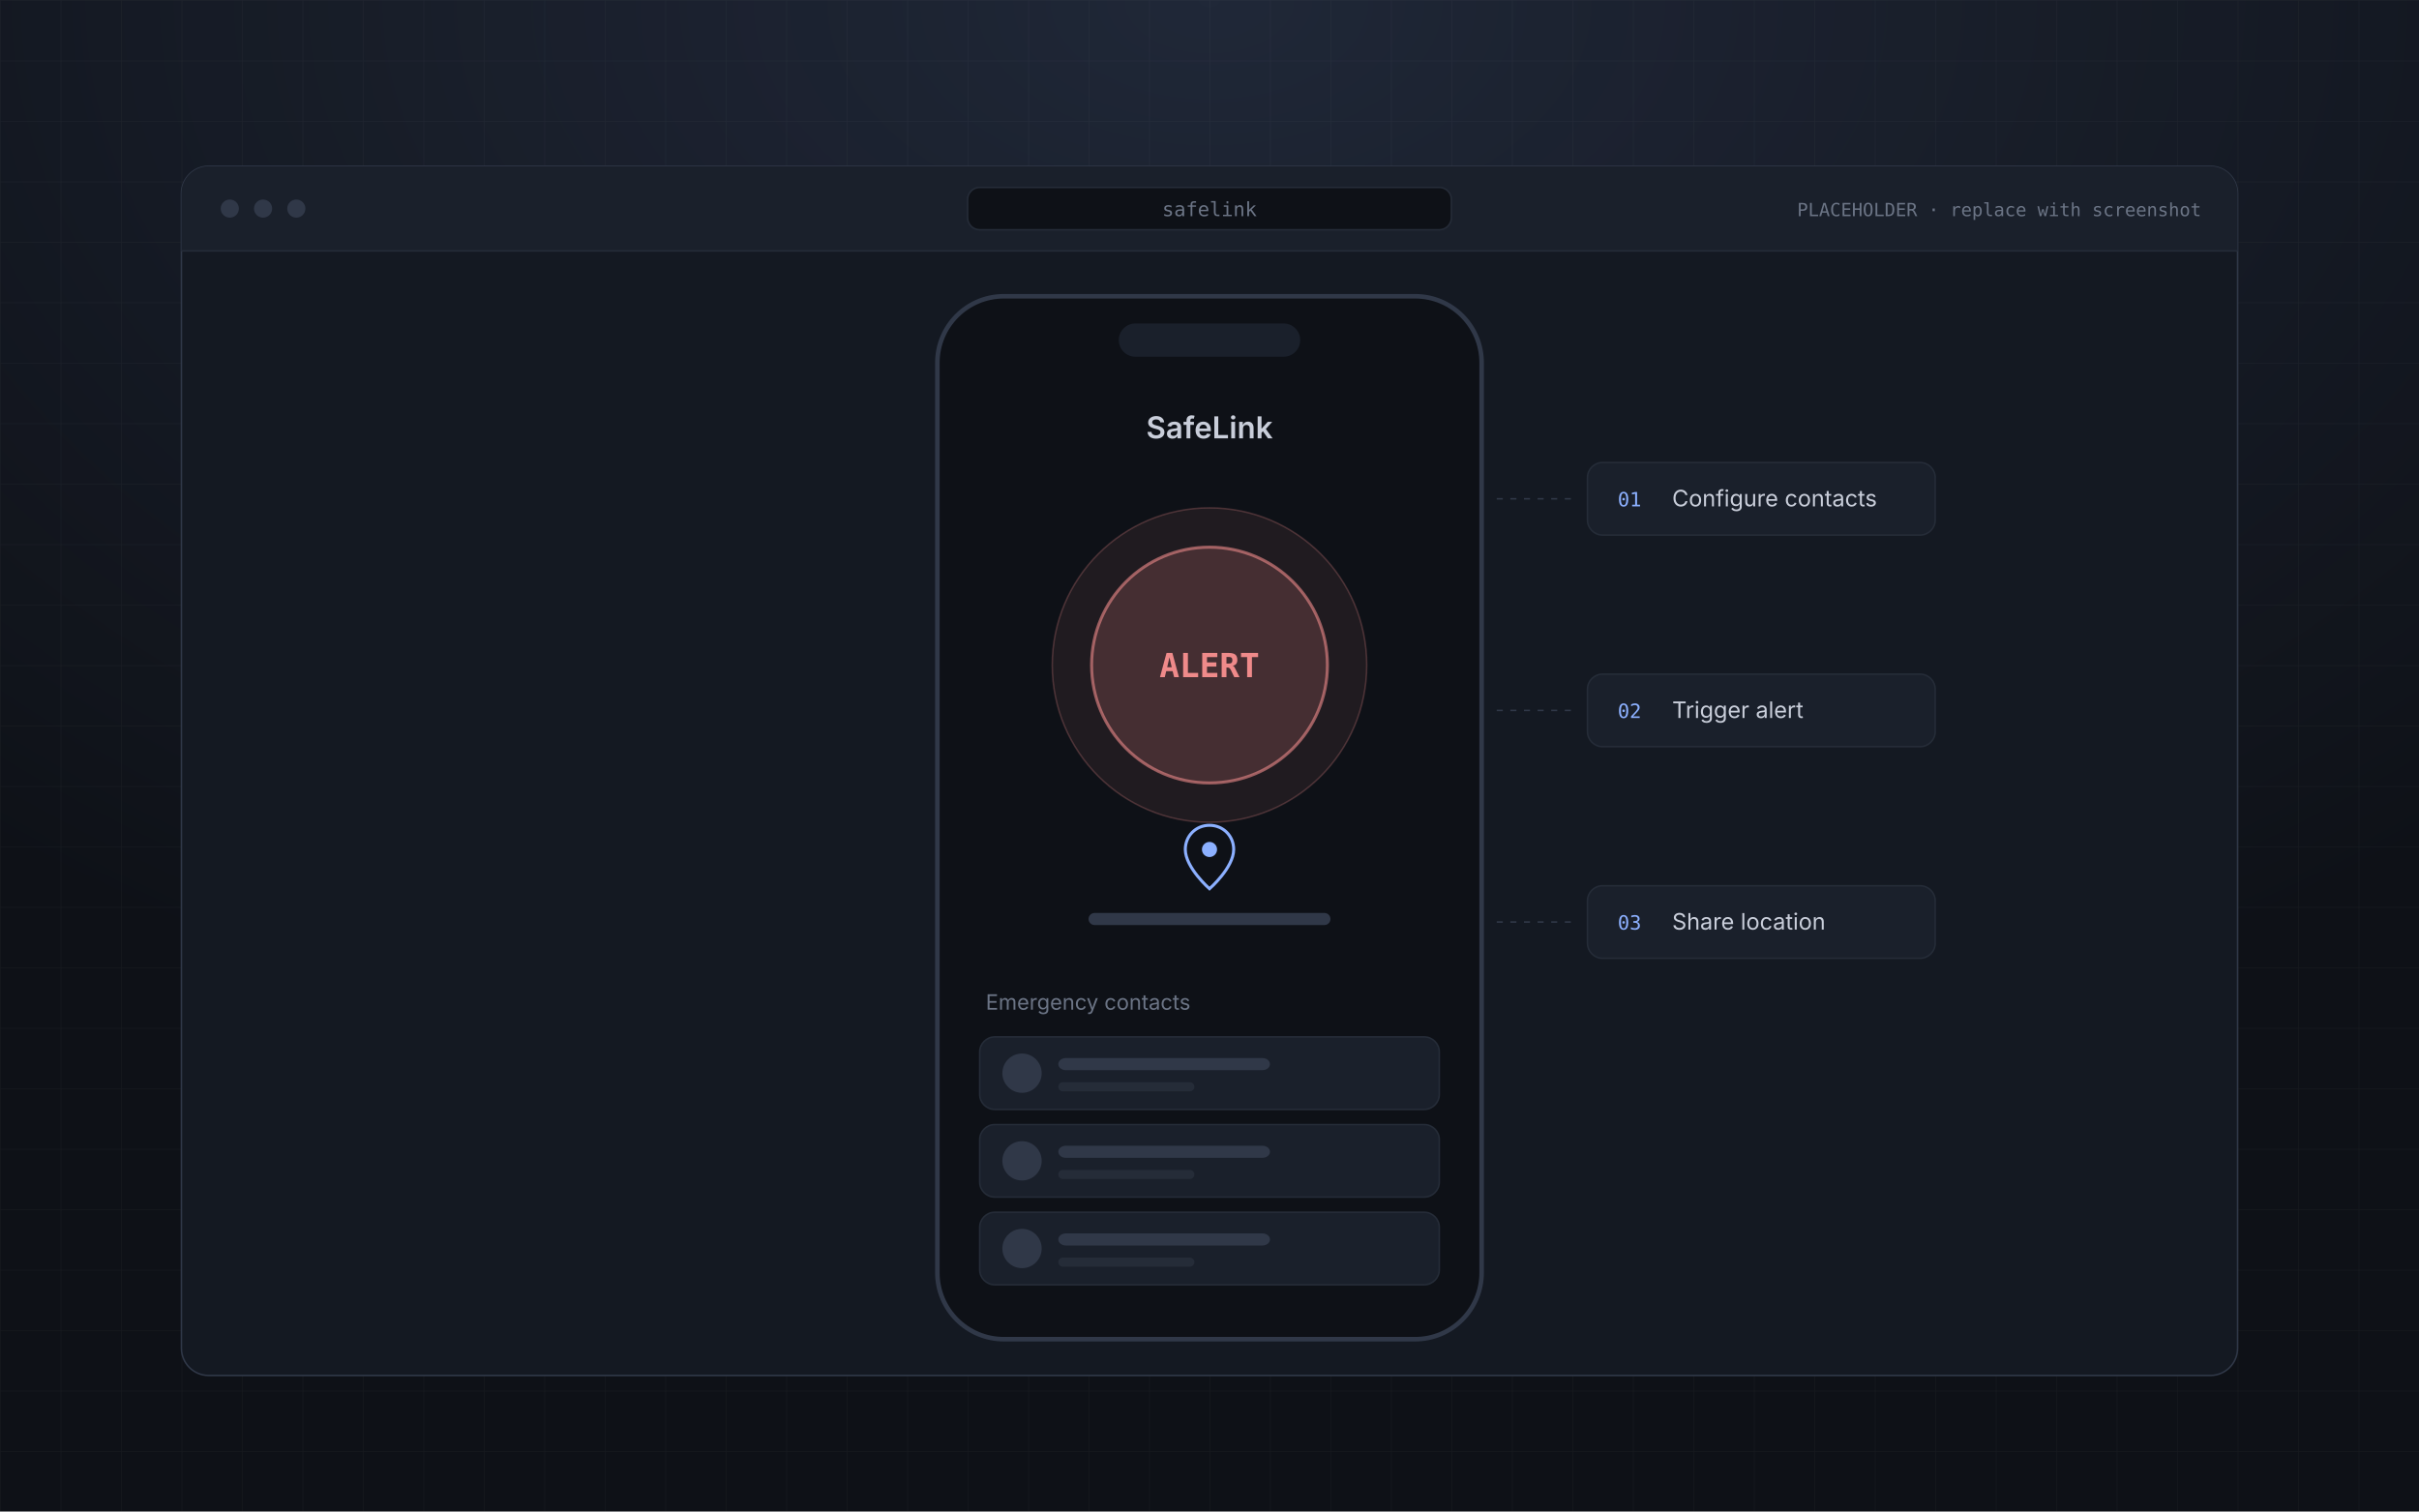
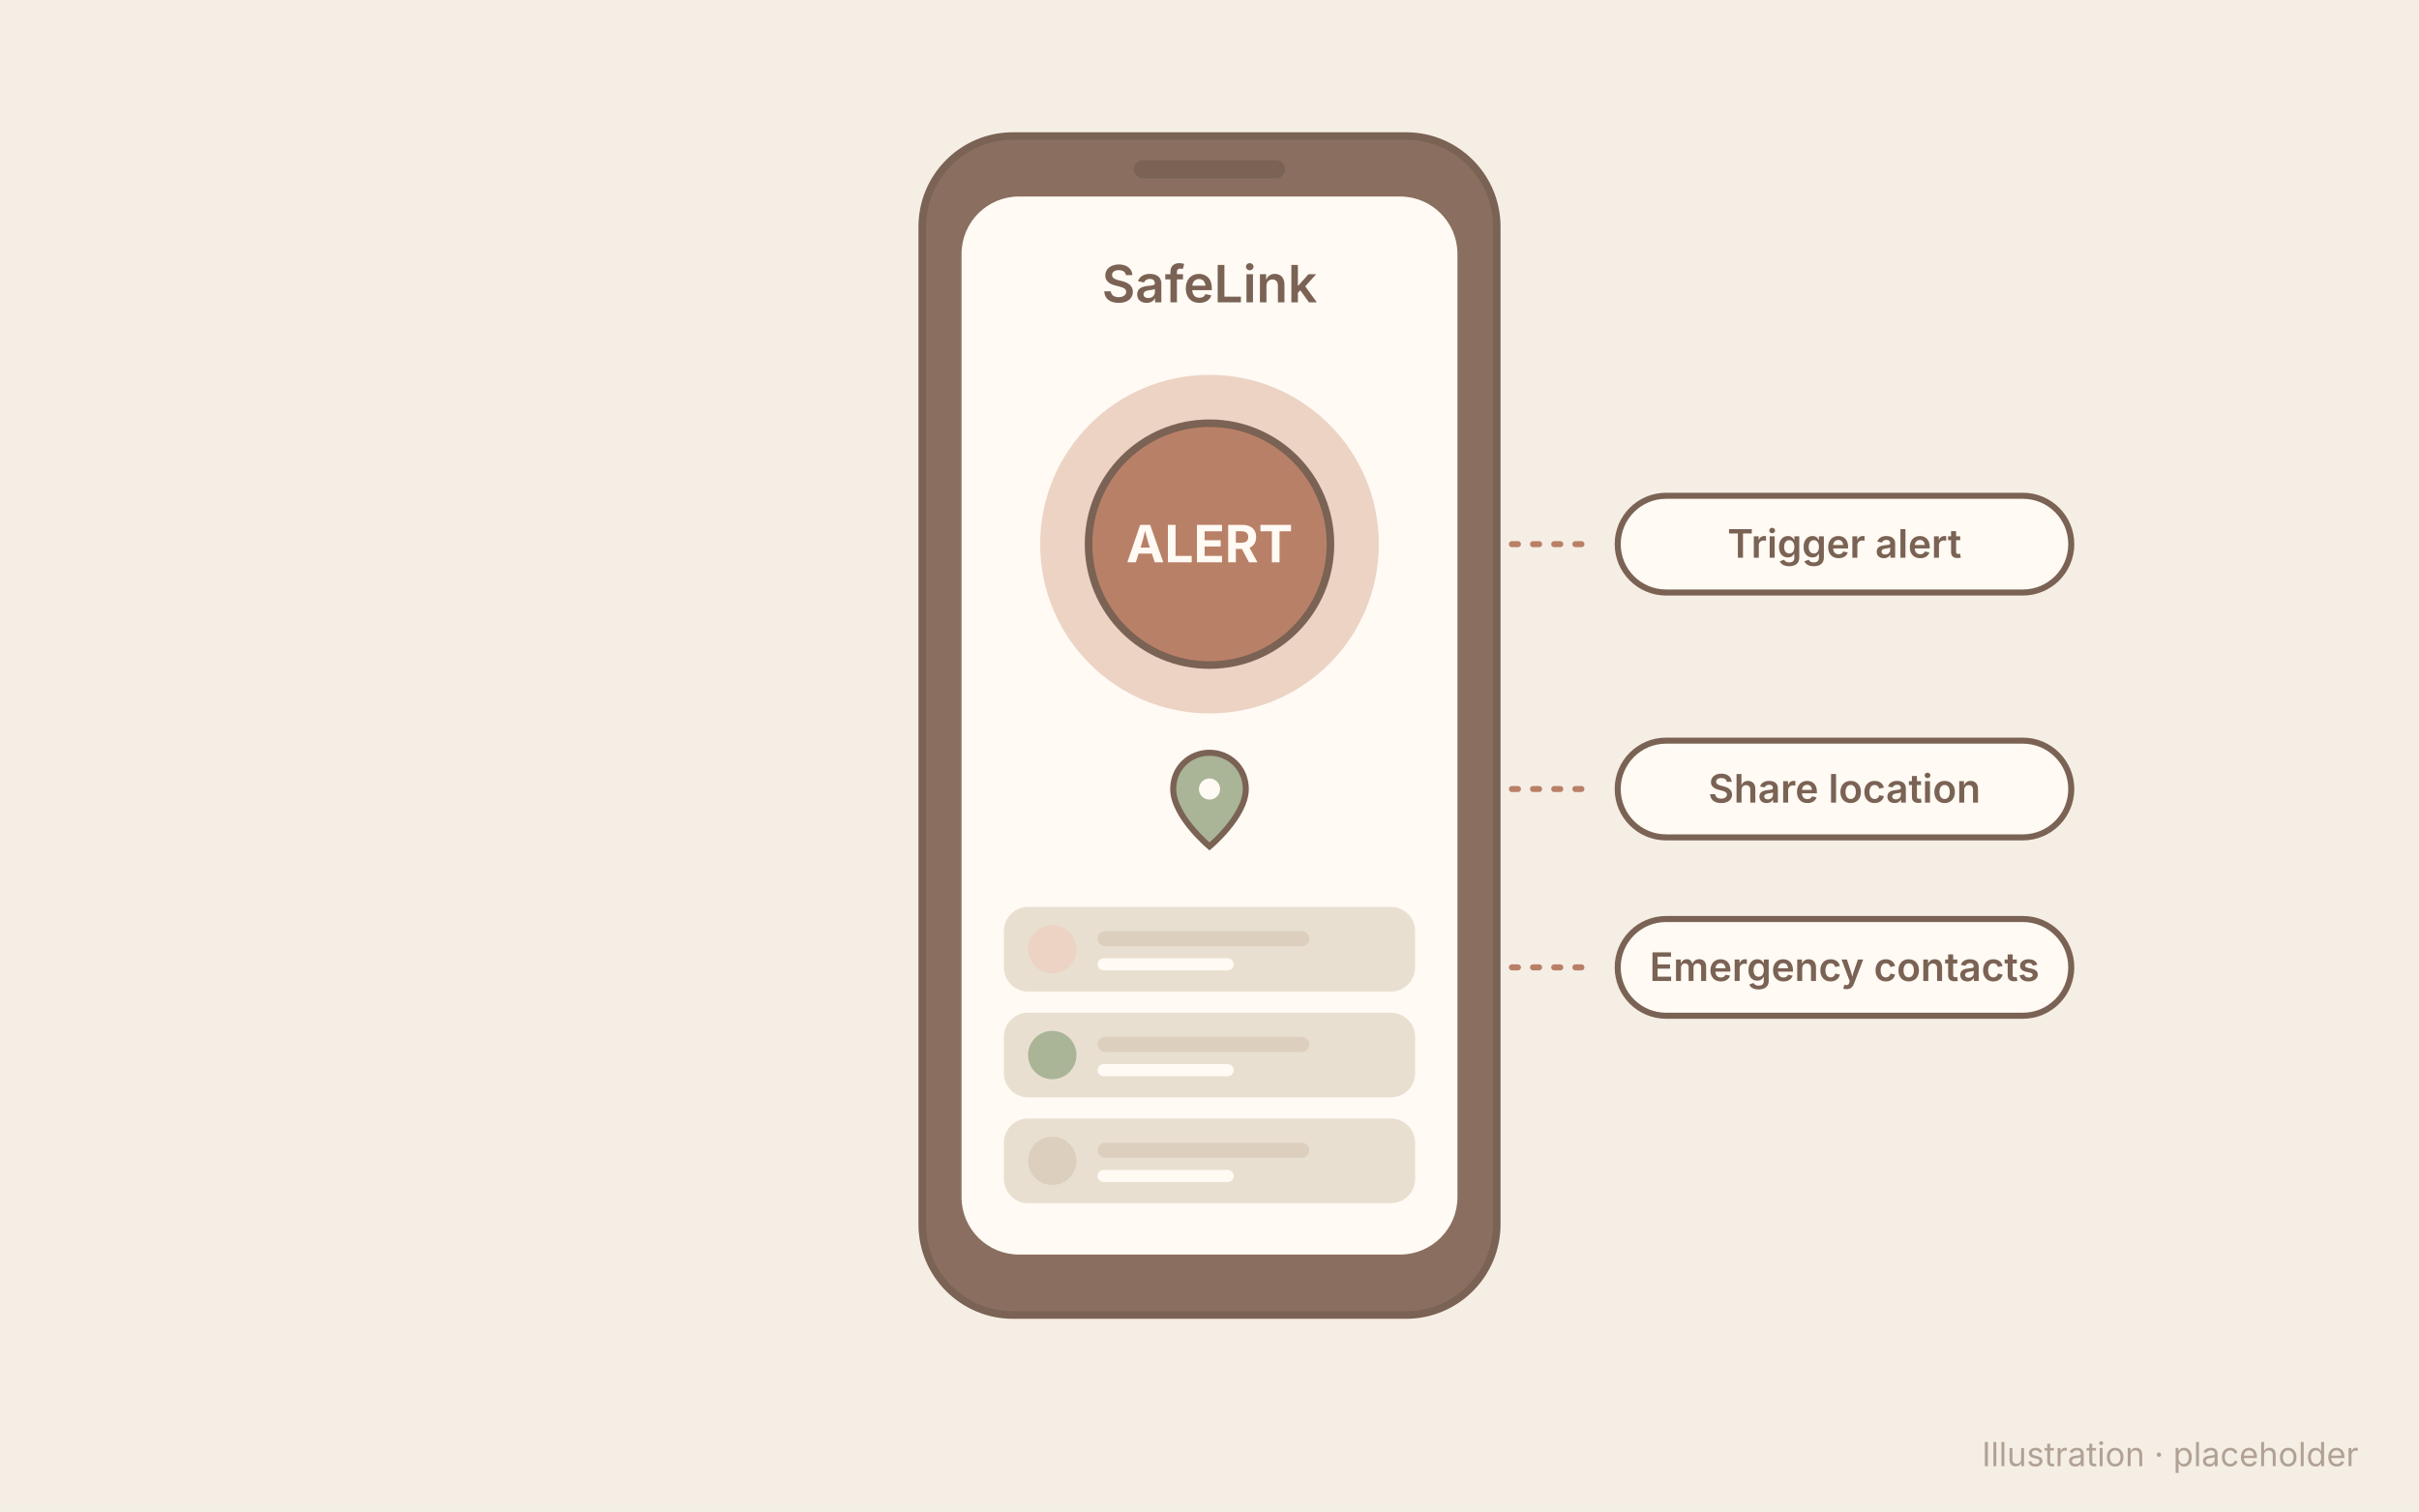
<svg xmlns="http://www.w3.org/2000/svg" width="1600" height="1000" viewBox="0 0 1600 1000">
-   <defs>
-     <pattern id="g" width="40" height="40" patternUnits="userSpaceOnUse">
-       <path d="M40 0H0V40" fill="none" stroke="#ffffff" stroke-opacity="0.035" />
-     </pattern>
-     <radialGradient id="glow" cx="50%" cy="0%" r="75%">
-       <stop offset="0" stop-color="#8cb0ff" stop-opacity="0.14" />
-       <stop offset="1" stop-color="#8cb0ff" stop-opacity="0" />
-     </radialGradient>
-   </defs>
-   <rect width="1600" height="1000" fill="#0e1117" />
-   <rect width="1600" height="1000" fill="url(#g)" />
-   <rect width="1600" height="1000" fill="url(#glow)" />
-   <rect x="120" y="110" width="1360" height="800" rx="18" fill="#141922" stroke="#303848" />
-   <path d="M120 128a18 18 0 0 1 18-18h1324a18 18 0 0 1 18 18v38H120z" fill="#1a202b" />
-   <line x1="120" y1="166" x2="1480" y2="166" stroke="#252c38" />
-   <circle cx="152" cy="138" r="6" fill="#303848" />
-   <circle cx="174" cy="138" r="6" fill="#303848" />
-   <circle cx="196" cy="138" r="6" fill="#303848" />
-   <rect x="640" y="124" width="320" height="28" rx="8" fill="#0e1117" stroke="#252c38" />
-   <text x="800" y="143" text-anchor="middle" font-family="ui-monospace, 'SFMono-Regular', Menlo, monospace" font-size="13" fill="#6b7485">safelink</text>
-   <text x="1456" y="143" text-anchor="end" font-family="ui-monospace, 'SFMono-Regular', Menlo, monospace" font-size="12" fill="#6b7485">PLACEHOLDER · replace with screenshot</text>
-   <rect x="620" y="196" width="360" height="690" rx="44" fill="#0e1117" stroke="#303848" stroke-width="3" />
-   <rect x="740" y="214" width="120" height="22" rx="11" fill="#1a202b" />
-   <text x="800" y="290" font-family="system-ui, -apple-system, 'Segoe UI', sans-serif" font-size="20" font-weight="600" fill="#c9ceda" text-anchor="middle">SafeLink</text>
-   <circle cx="800" cy="440" r="104" fill="#ef8a8a" fill-opacity="0.08" stroke="#ef8a8a" stroke-opacity="0.25" />
-   <circle cx="800" cy="440" r="78" fill="#ef8a8a" fill-opacity="0.18" stroke="#ef8a8a" stroke-opacity="0.6" stroke-width="2" />
-   <text x="800" y="448" font-family="ui-monospace, 'SFMono-Regular', Menlo, monospace" font-size="22" font-weight="600" fill="#ef8a8a" text-anchor="middle">ALERT</text>
-   <path d="M784 562c0-9 7-16 16-16s16 7 16 16c0 12-16 26-16 26s-16-14-16-26z" fill="none" stroke="#8cb0ff" stroke-width="2" />
-   <circle cx="800" cy="562" r="5" fill="#8cb0ff" />
-   <rect x="720" y="604" width="160" height="8" rx="4" fill="#303848" />
-   <text x="652" y="668" font-family="system-ui, -apple-system, 'Segoe UI', sans-serif" font-size="14" font-weight="400" fill="#6b7485" text-anchor="start">Emergency contacts</text>
-   <rect x="648" y="686" width="304" height="48" rx="10" fill="#1a202b" stroke="#252c38" />
-   <circle cx="676" cy="710" r="13" fill="#303848" />
-   <rect x="700" y="700" width="140" height="8" rx="5" fill="#303848" />
-   <rect x="700" y="716" width="90" height="6" rx="3" fill="#252c38" />
-   <rect x="648" y="744" width="304" height="48" rx="10" fill="#1a202b" stroke="#252c38" />
-   <circle cx="676" cy="768" r="13" fill="#303848" />
-   <rect x="700" y="758" width="140" height="8" rx="5" fill="#303848" />
-   <rect x="700" y="774" width="90" height="6" rx="3" fill="#252c38" />
-   <rect x="648" y="802" width="304" height="48" rx="10" fill="#1a202b" stroke="#252c38" />
-   <circle cx="676" cy="826" r="13" fill="#303848" />
-   <rect x="700" y="816" width="140" height="8" rx="5" fill="#303848" />
-   <rect x="700" y="832" width="90" height="6" rx="3" fill="#252c38" />
-   <line x1="990" y1="330" x2="1040" y2="330" stroke="#303848" stroke-dasharray="4 5" />
-   <rect x="1050" y="306" width="230" height="48" rx="10" fill="#1a202b" stroke="#252c38" />
-   <text x="1070" y="335" font-family="ui-monospace, 'SFMono-Regular', Menlo, monospace" font-size="13" font-weight="400" fill="#8cb0ff" text-anchor="start">01</text>
-   <text x="1106" y="335" font-family="system-ui, -apple-system, 'Segoe UI', sans-serif" font-size="15" font-weight="400" fill="#c9ceda" text-anchor="start">Configure contacts</text>
-   <line x1="990" y1="470" x2="1040" y2="470" stroke="#303848" stroke-dasharray="4 5" />
-   <rect x="1050" y="446" width="230" height="48" rx="10" fill="#1a202b" stroke="#252c38" />
-   <text x="1070" y="475" font-family="ui-monospace, 'SFMono-Regular', Menlo, monospace" font-size="13" font-weight="400" fill="#8cb0ff" text-anchor="start">02</text>
-   <text x="1106" y="475" font-family="system-ui, -apple-system, 'Segoe UI', sans-serif" font-size="15" font-weight="400" fill="#c9ceda" text-anchor="start">Trigger alert</text>
-   <line x1="990" y1="610" x2="1040" y2="610" stroke="#303848" stroke-dasharray="4 5" />
-   <rect x="1050" y="586" width="230" height="48" rx="10" fill="#1a202b" stroke="#252c38" />
-   <text x="1070" y="615" font-family="ui-monospace, 'SFMono-Regular', Menlo, monospace" font-size="13" font-weight="400" fill="#8cb0ff" text-anchor="start">03</text>
-   <text x="1106" y="615" font-family="system-ui, -apple-system, 'Segoe UI', sans-serif" font-size="15" font-weight="400" fill="#c9ceda" text-anchor="start">Share location</text>
+   <rect width="1600" height="1000" fill="#f5eee4" />
+   <rect x="610" y="90" width="380" height="780" rx="60" fill="#8a6f60" stroke="#7a6254" stroke-width="5" />
+   <rect x="636" y="130" width="328" height="700" rx="38" fill="#fffaf3" />
+   <rect x="750" y="106" width="100" height="12" rx="6" fill="#7a6254" />
+   <text x="800" y="200" font-family="system-ui, -apple-system, 'Segoe UI', sans-serif" font-size="34" font-weight="600" fill="#7a6254" text-anchor="middle">SafeLink</text>
+   <circle cx="800" cy="360" r="112" fill="#ecd3c4" />
+   <circle cx="800" cy="360" r="80" fill="#b98068" stroke="#7a6254" stroke-width="5" />
+   <text x="800" y="372" font-family="system-ui, -apple-system, 'Segoe UI', sans-serif" font-size="34" font-weight="700" fill="#fffaf3" text-anchor="middle">ALERT</text>
+   <path d="M776 522c0-14 11-24 24-24s24 10 24 24c0 18-24 38-24 38s-24-20-24-38z" fill="#a9b596" stroke="#7a6254" stroke-width="4" />
+   <circle cx="800" cy="522" r="7" fill="#fffaf3" />
+   <rect x="664" y="600" width="272" height="56" rx="16" fill="#e9dfd1" />
+   <circle cx="696" cy="628" r="16" fill="#ecd3c4" />
+   <rect x="726" y="616" width="140" height="10" rx="5" fill="#dccfbe" />
+   <rect x="726" y="634" width="90" height="8" rx="4" fill="#fffaf3" />
+   <rect x="664" y="670" width="272" height="56" rx="16" fill="#e9dfd1" />
+   <circle cx="696" cy="698" r="16" fill="#a9b596" />
+   <rect x="726" y="686" width="140" height="10" rx="5" fill="#dccfbe" />
+   <rect x="726" y="704" width="90" height="8" rx="4" fill="#fffaf3" />
+   <rect x="664" y="740" width="272" height="56" rx="16" fill="#e9dfd1" />
+   <circle cx="696" cy="768" r="16" fill="#dccfbe" />
+   <rect x="726" y="756" width="140" height="10" rx="5" fill="#dccfbe" />
+   <rect x="726" y="774" width="90" height="8" rx="4" fill="#fffaf3" />
+   <path d="M1000 640h50" stroke="#b98068" stroke-width="4" stroke-linecap="round" stroke-dasharray="4 10" />
+   <rect x="1070" y="608" width="300" height="64" rx="32" fill="#fffaf3" stroke="#7a6254" stroke-width="4" />
+   <text x="1220" y="649" font-family="system-ui, -apple-system, 'Segoe UI', sans-serif" font-size="26" font-weight="600" fill="#7a6254" text-anchor="middle">Emergency contacts</text>
+   <path d="M1000 360h50" stroke="#b98068" stroke-width="4" stroke-linecap="round" stroke-dasharray="4 10" />
+   <rect x="1070" y="328" width="300" height="64" rx="32" fill="#fffaf3" stroke="#7a6254" stroke-width="4" />
+   <text x="1220" y="369" font-family="system-ui, -apple-system, 'Segoe UI', sans-serif" font-size="26" font-weight="600" fill="#7a6254" text-anchor="middle">Trigger alert</text>
+   <path d="M1000 522h50" stroke="#b98068" stroke-width="4" stroke-linecap="round" stroke-dasharray="4 10" />
+   <rect x="1070" y="490" width="300" height="64" rx="32" fill="#fffaf3" stroke="#7a6254" stroke-width="4" />
+   <text x="1220" y="531" font-family="system-ui, -apple-system, 'Segoe UI', sans-serif" font-size="26" font-weight="600" fill="#7a6254" text-anchor="middle">Share location</text>
+   <text x="1560" y="970" text-anchor="end" font-family="system-ui, -apple-system, 'Segoe UI', sans-serif" font-size="22" fill="#7a6254" fill-opacity="0.55">Illustration · placeholder</text>
</svg>
